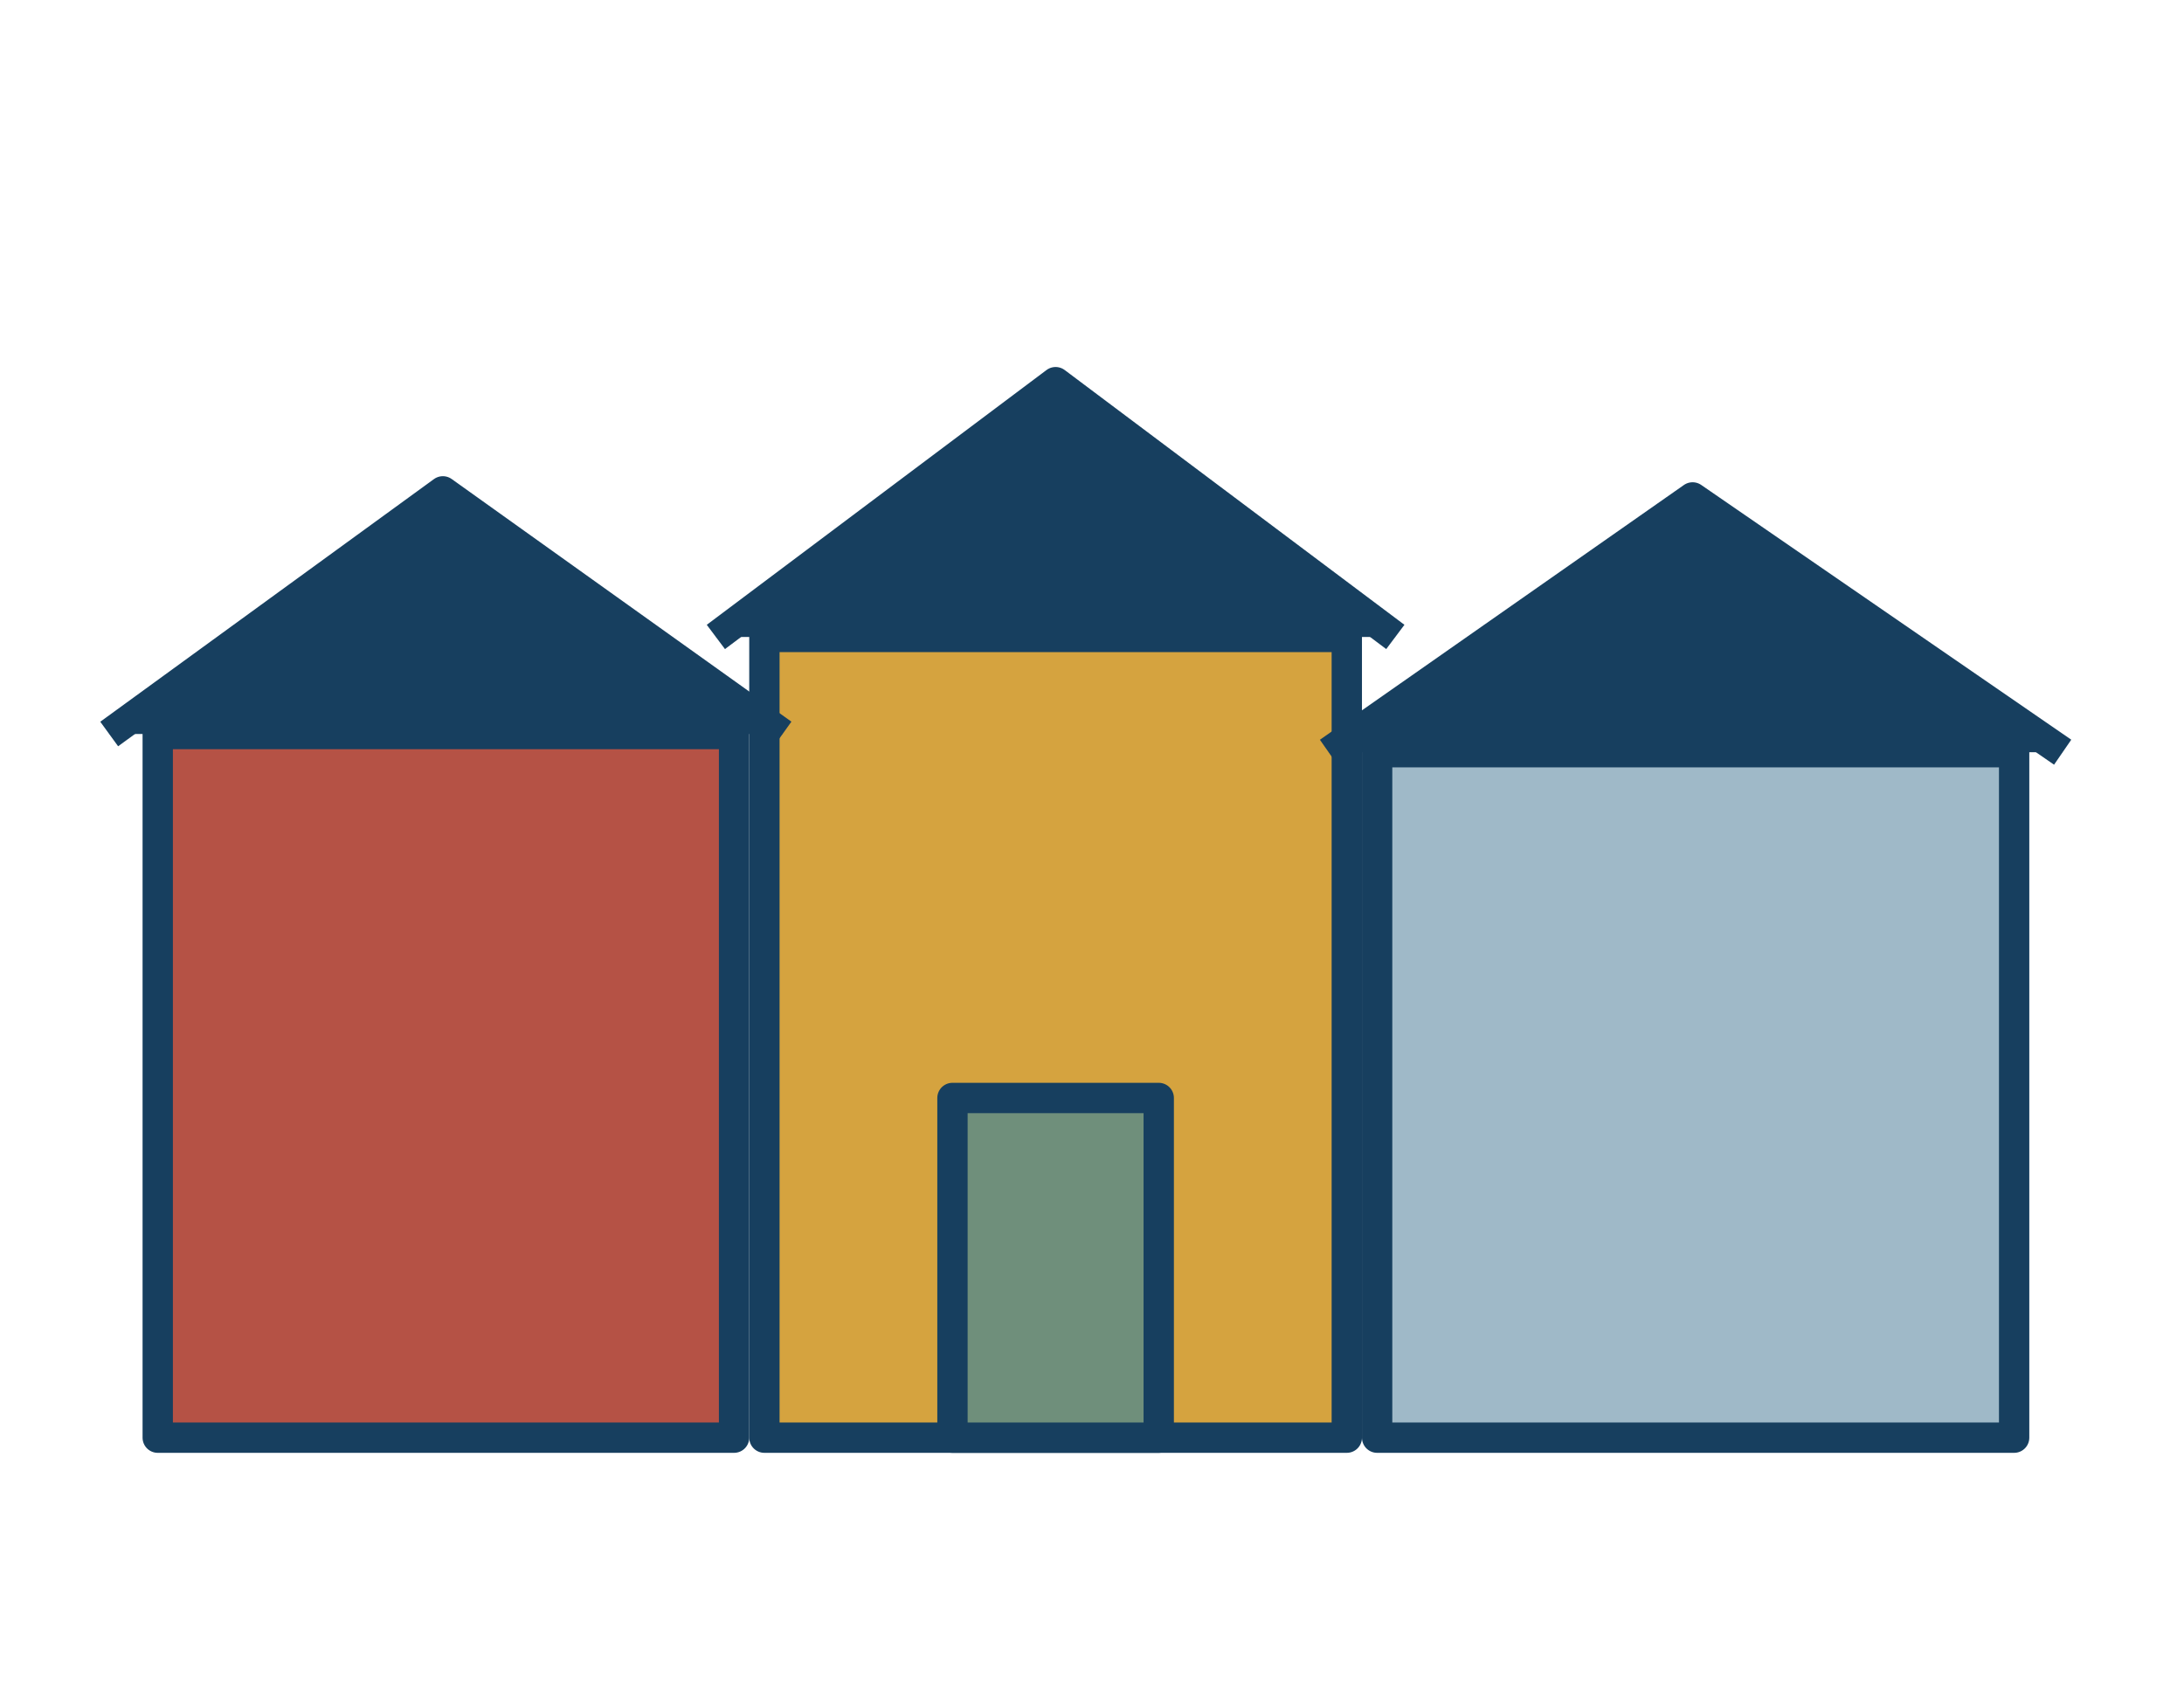
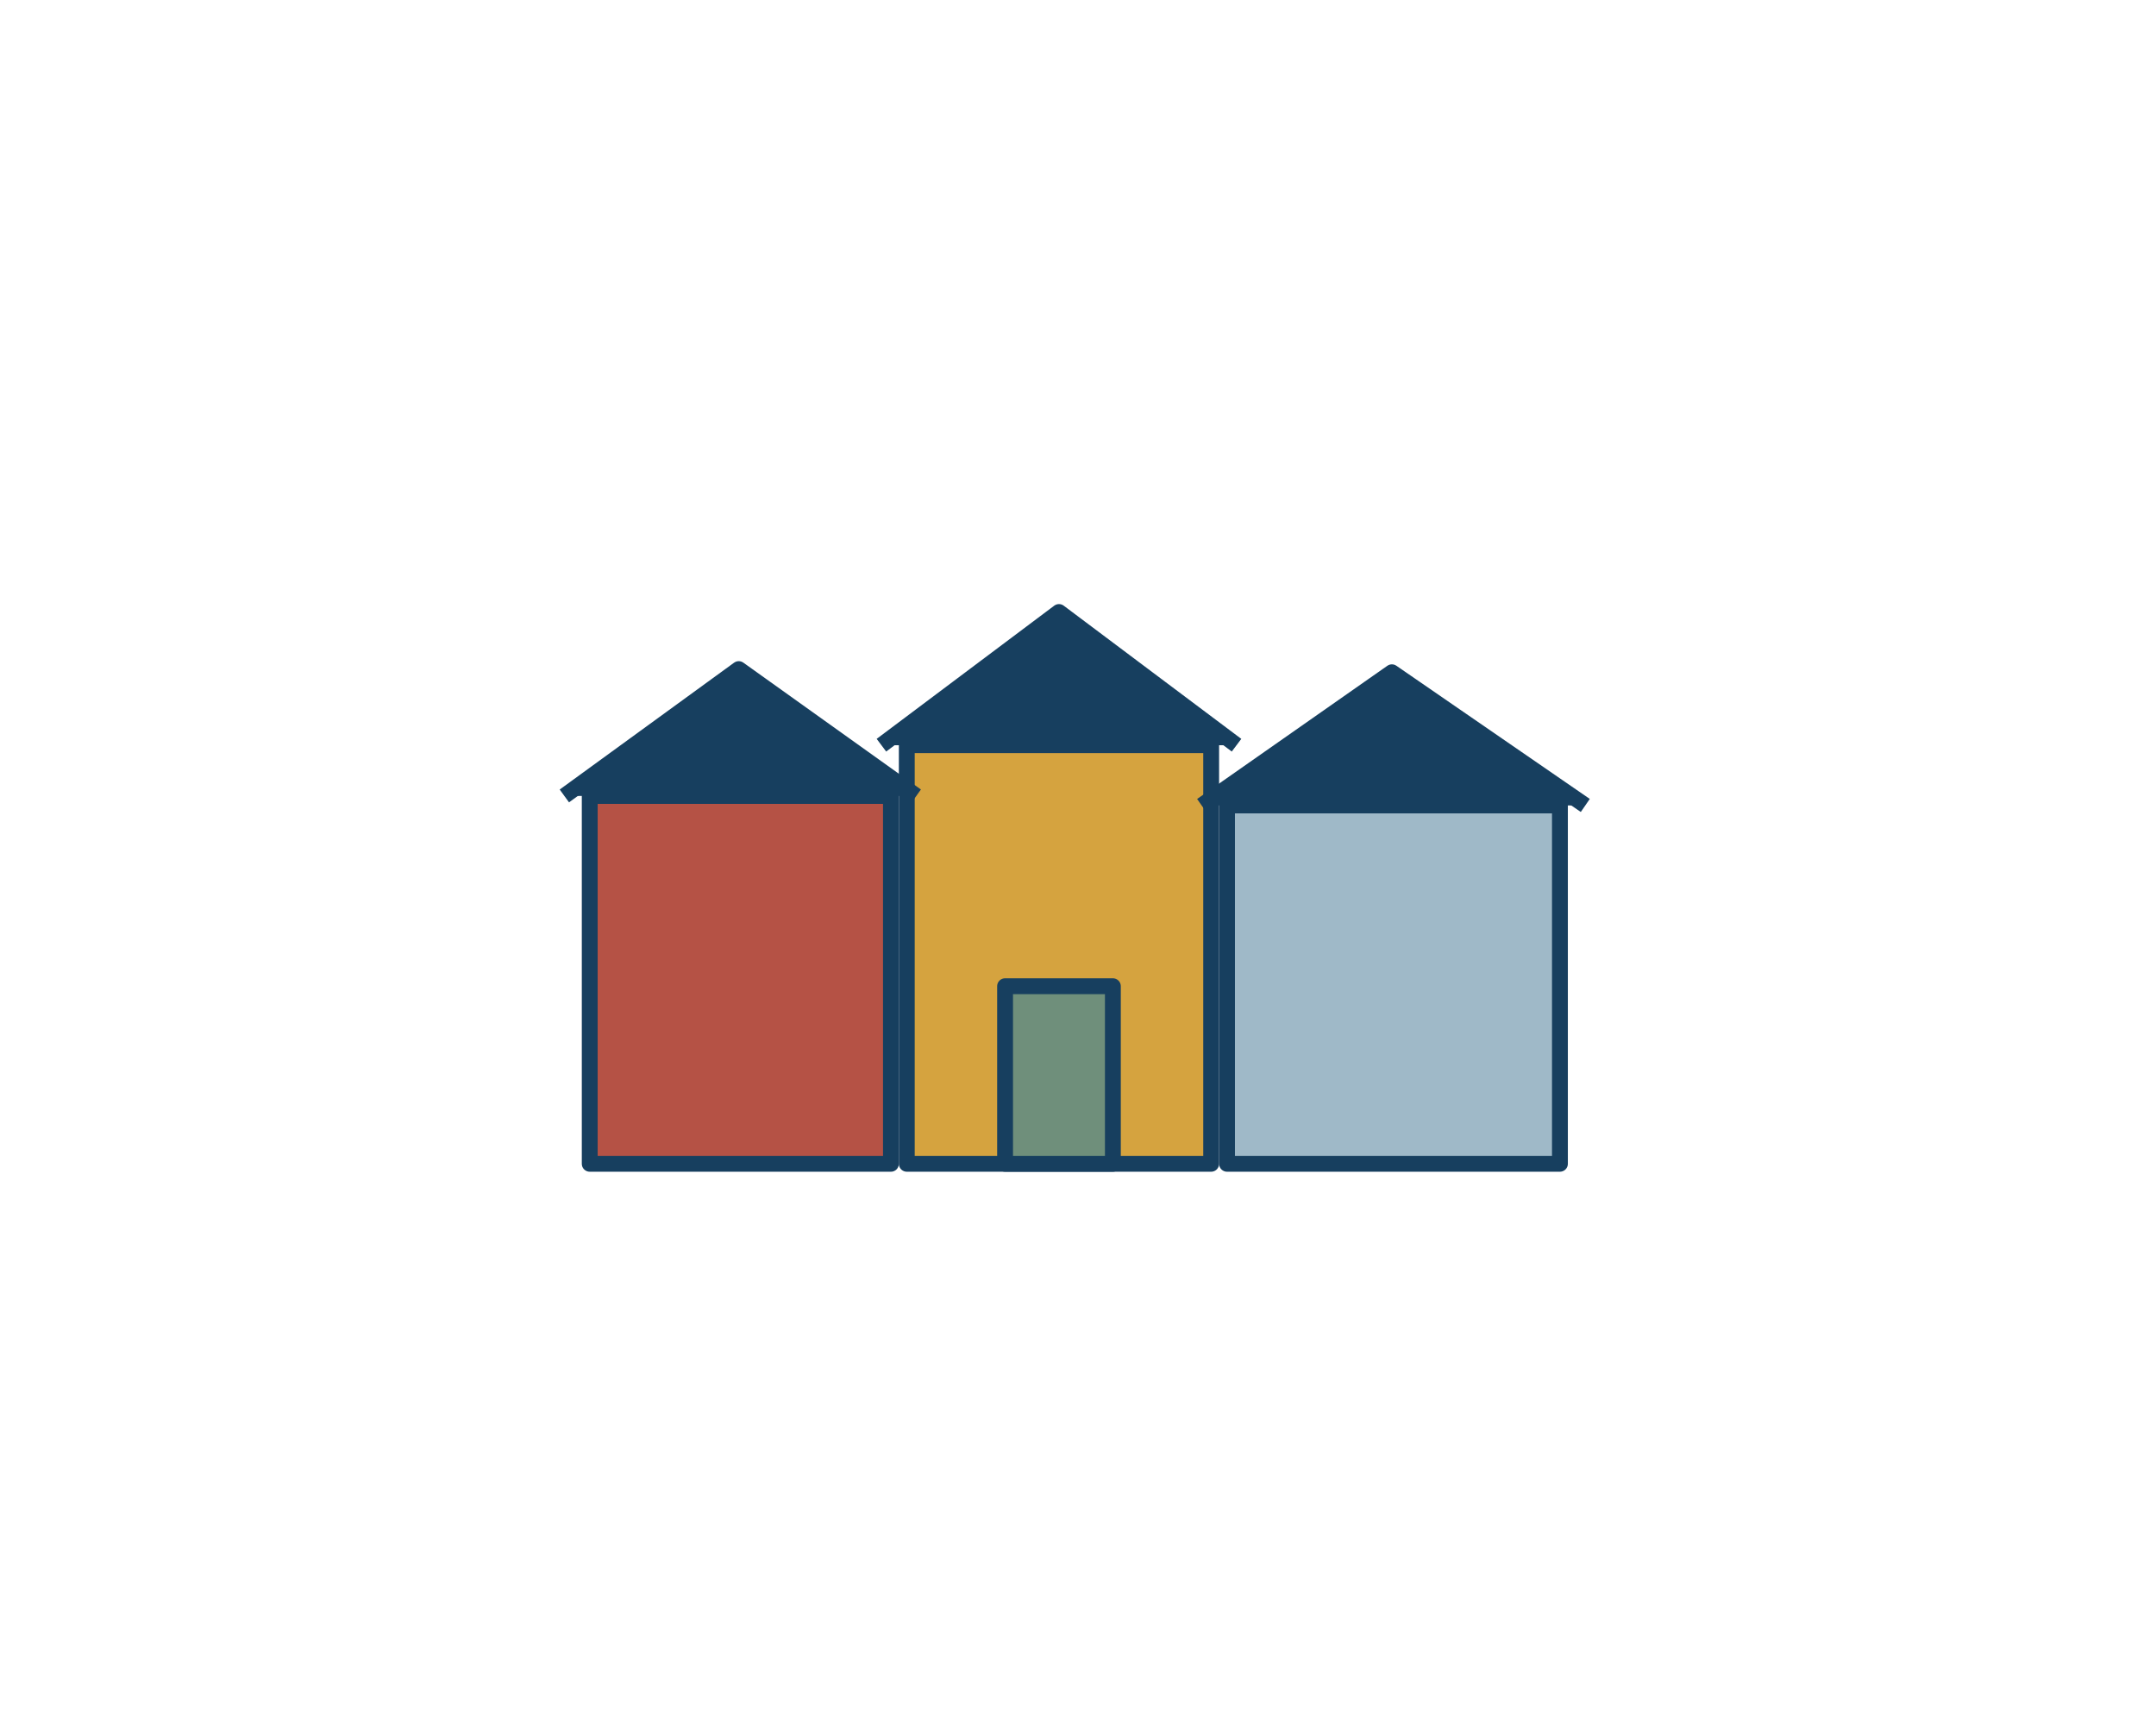
- <svg xmlns="http://www.w3.org/2000/svg" viewBox="0 0 360 280">
+ <svg xmlns="http://www.w3.org/2000/svg" viewBox="-160 -130 680 540">
  <g stroke="#173f5f" stroke-width="5" stroke-linejoin="round">
    <path fill="#b55245" d="M26 121h95v116H26z" />
    <path fill="#d5a33f" d="M126 105h96v132h-96z" />
    <path fill="#9fb9c8" d="M227 124h105v113H227z" />
    <path fill="#173f5f" d="M18 121l55-40 56 40M118 105l56-42 56 42M219 124l60-42 61 42" />
    <path fill="#6f8f7b" d="M157 181h34v56h-34z" />
  </g>
</svg>
